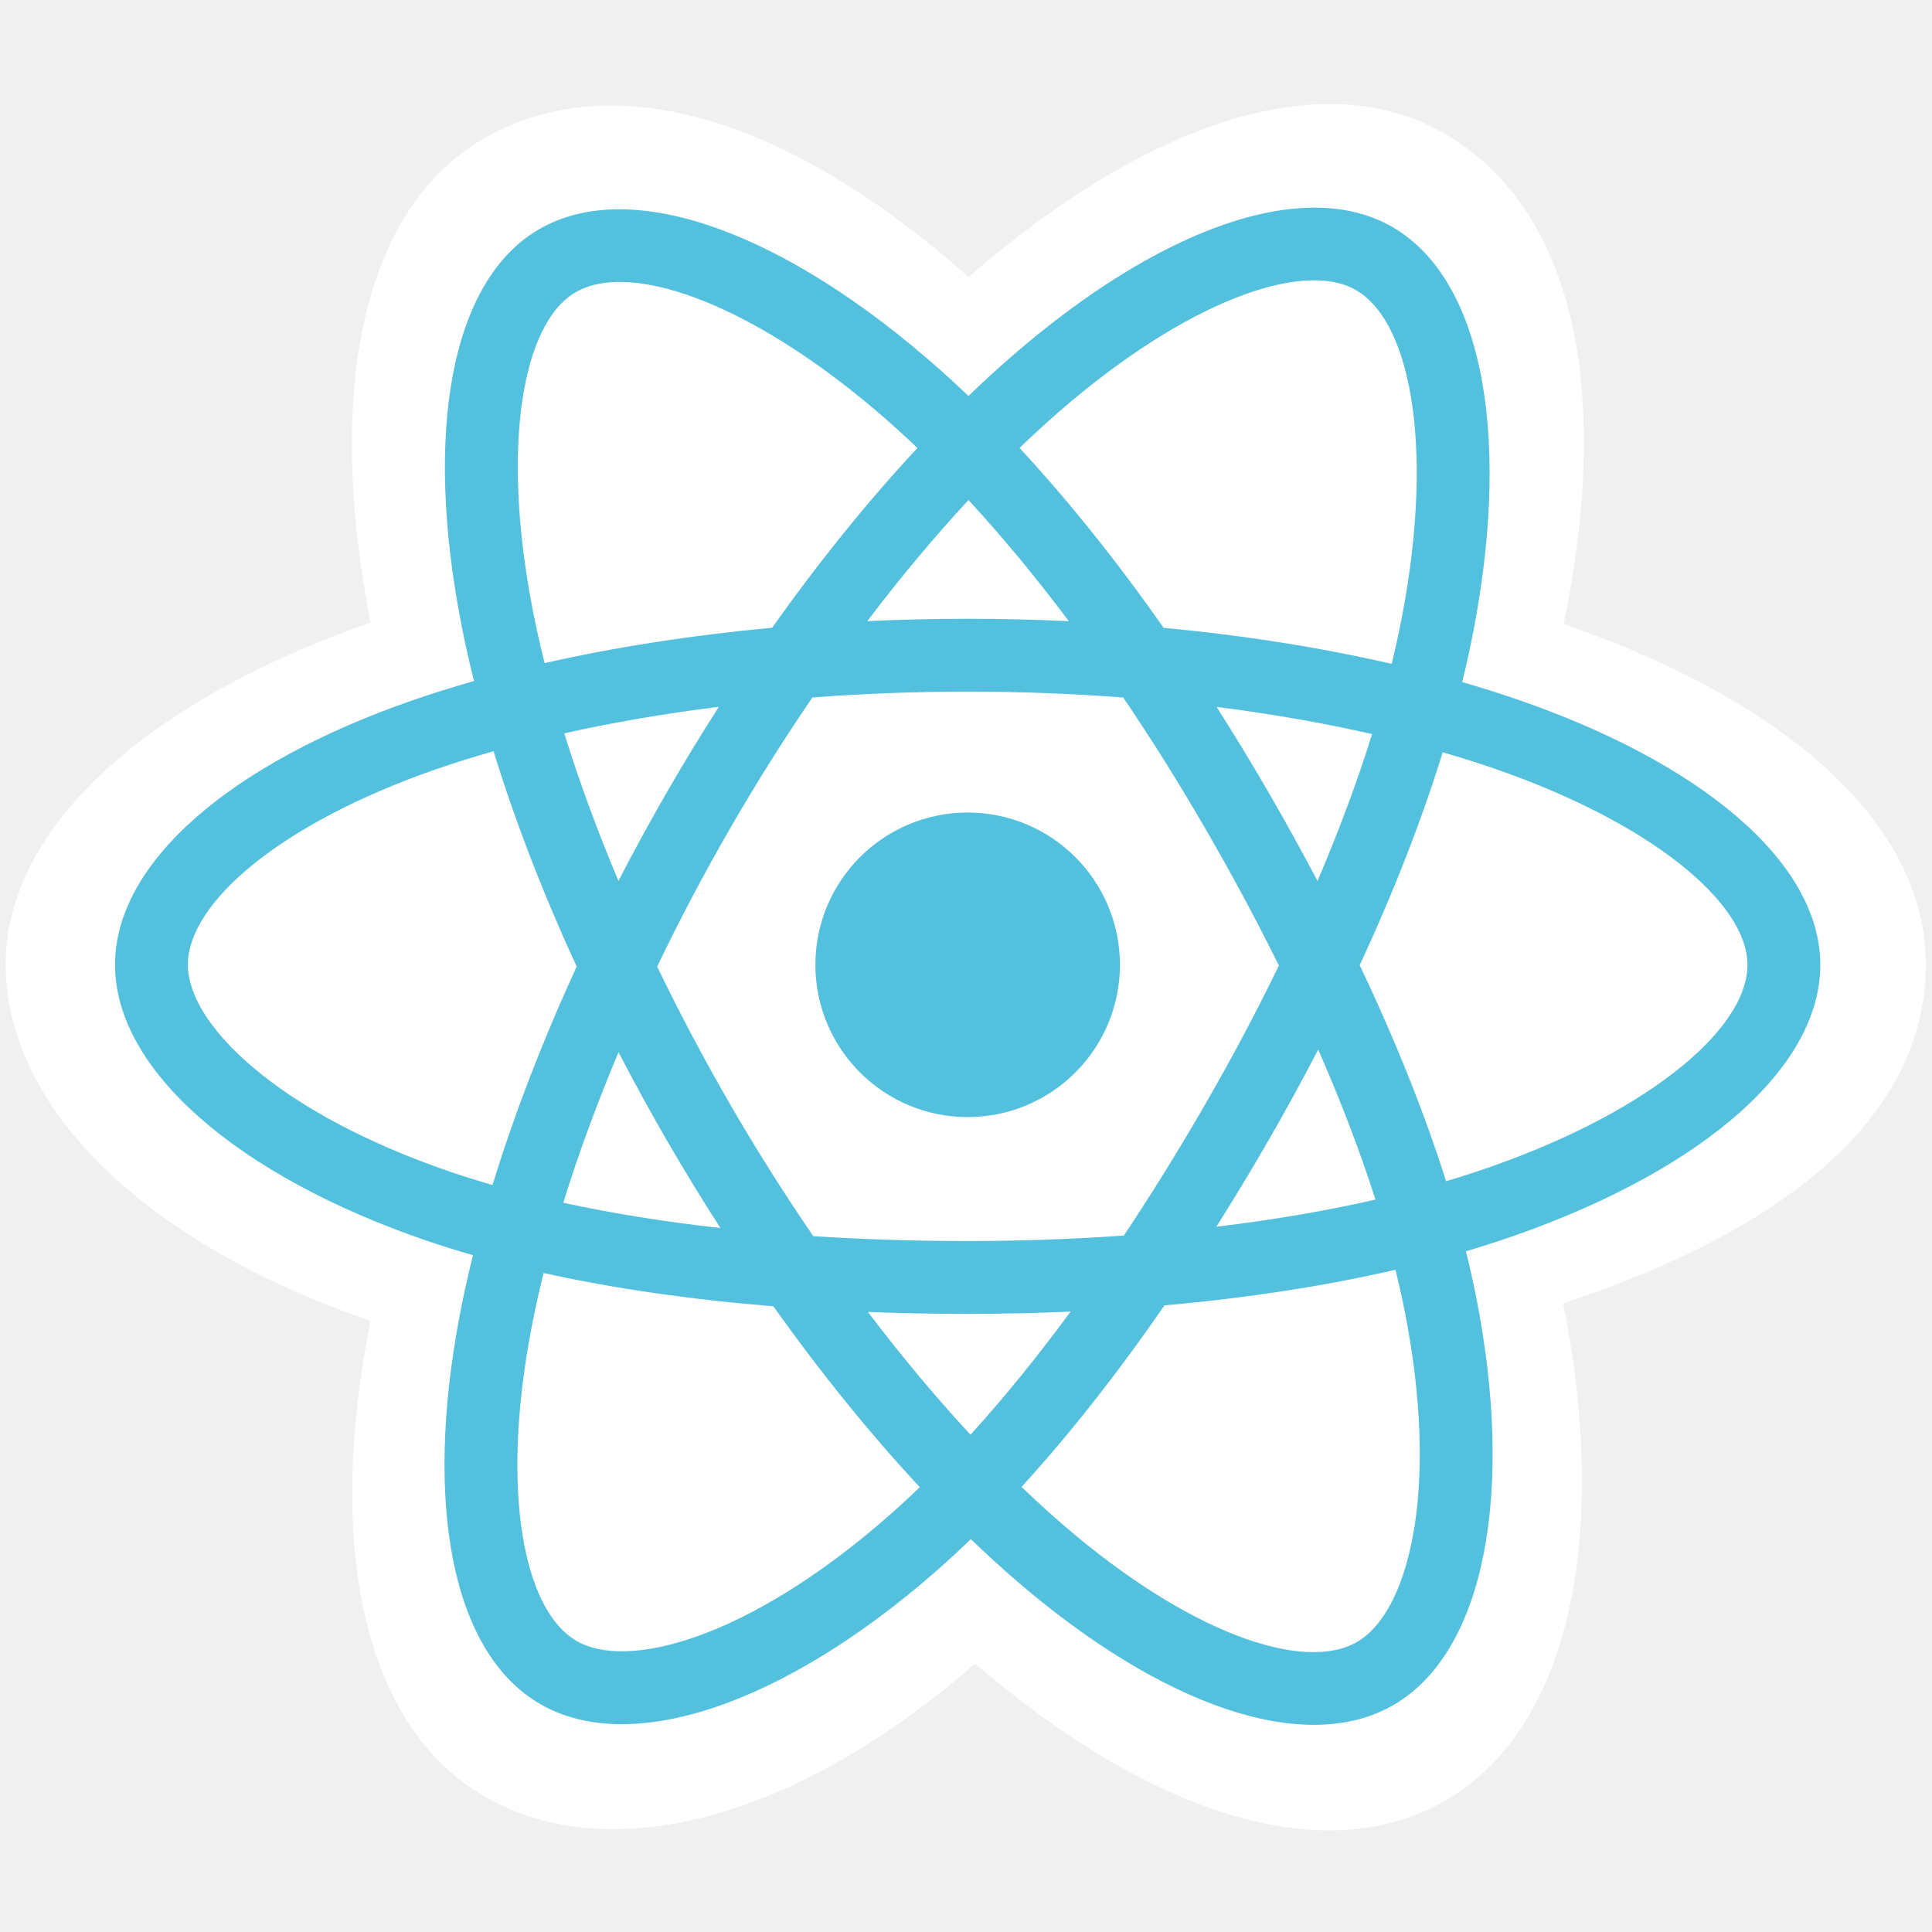
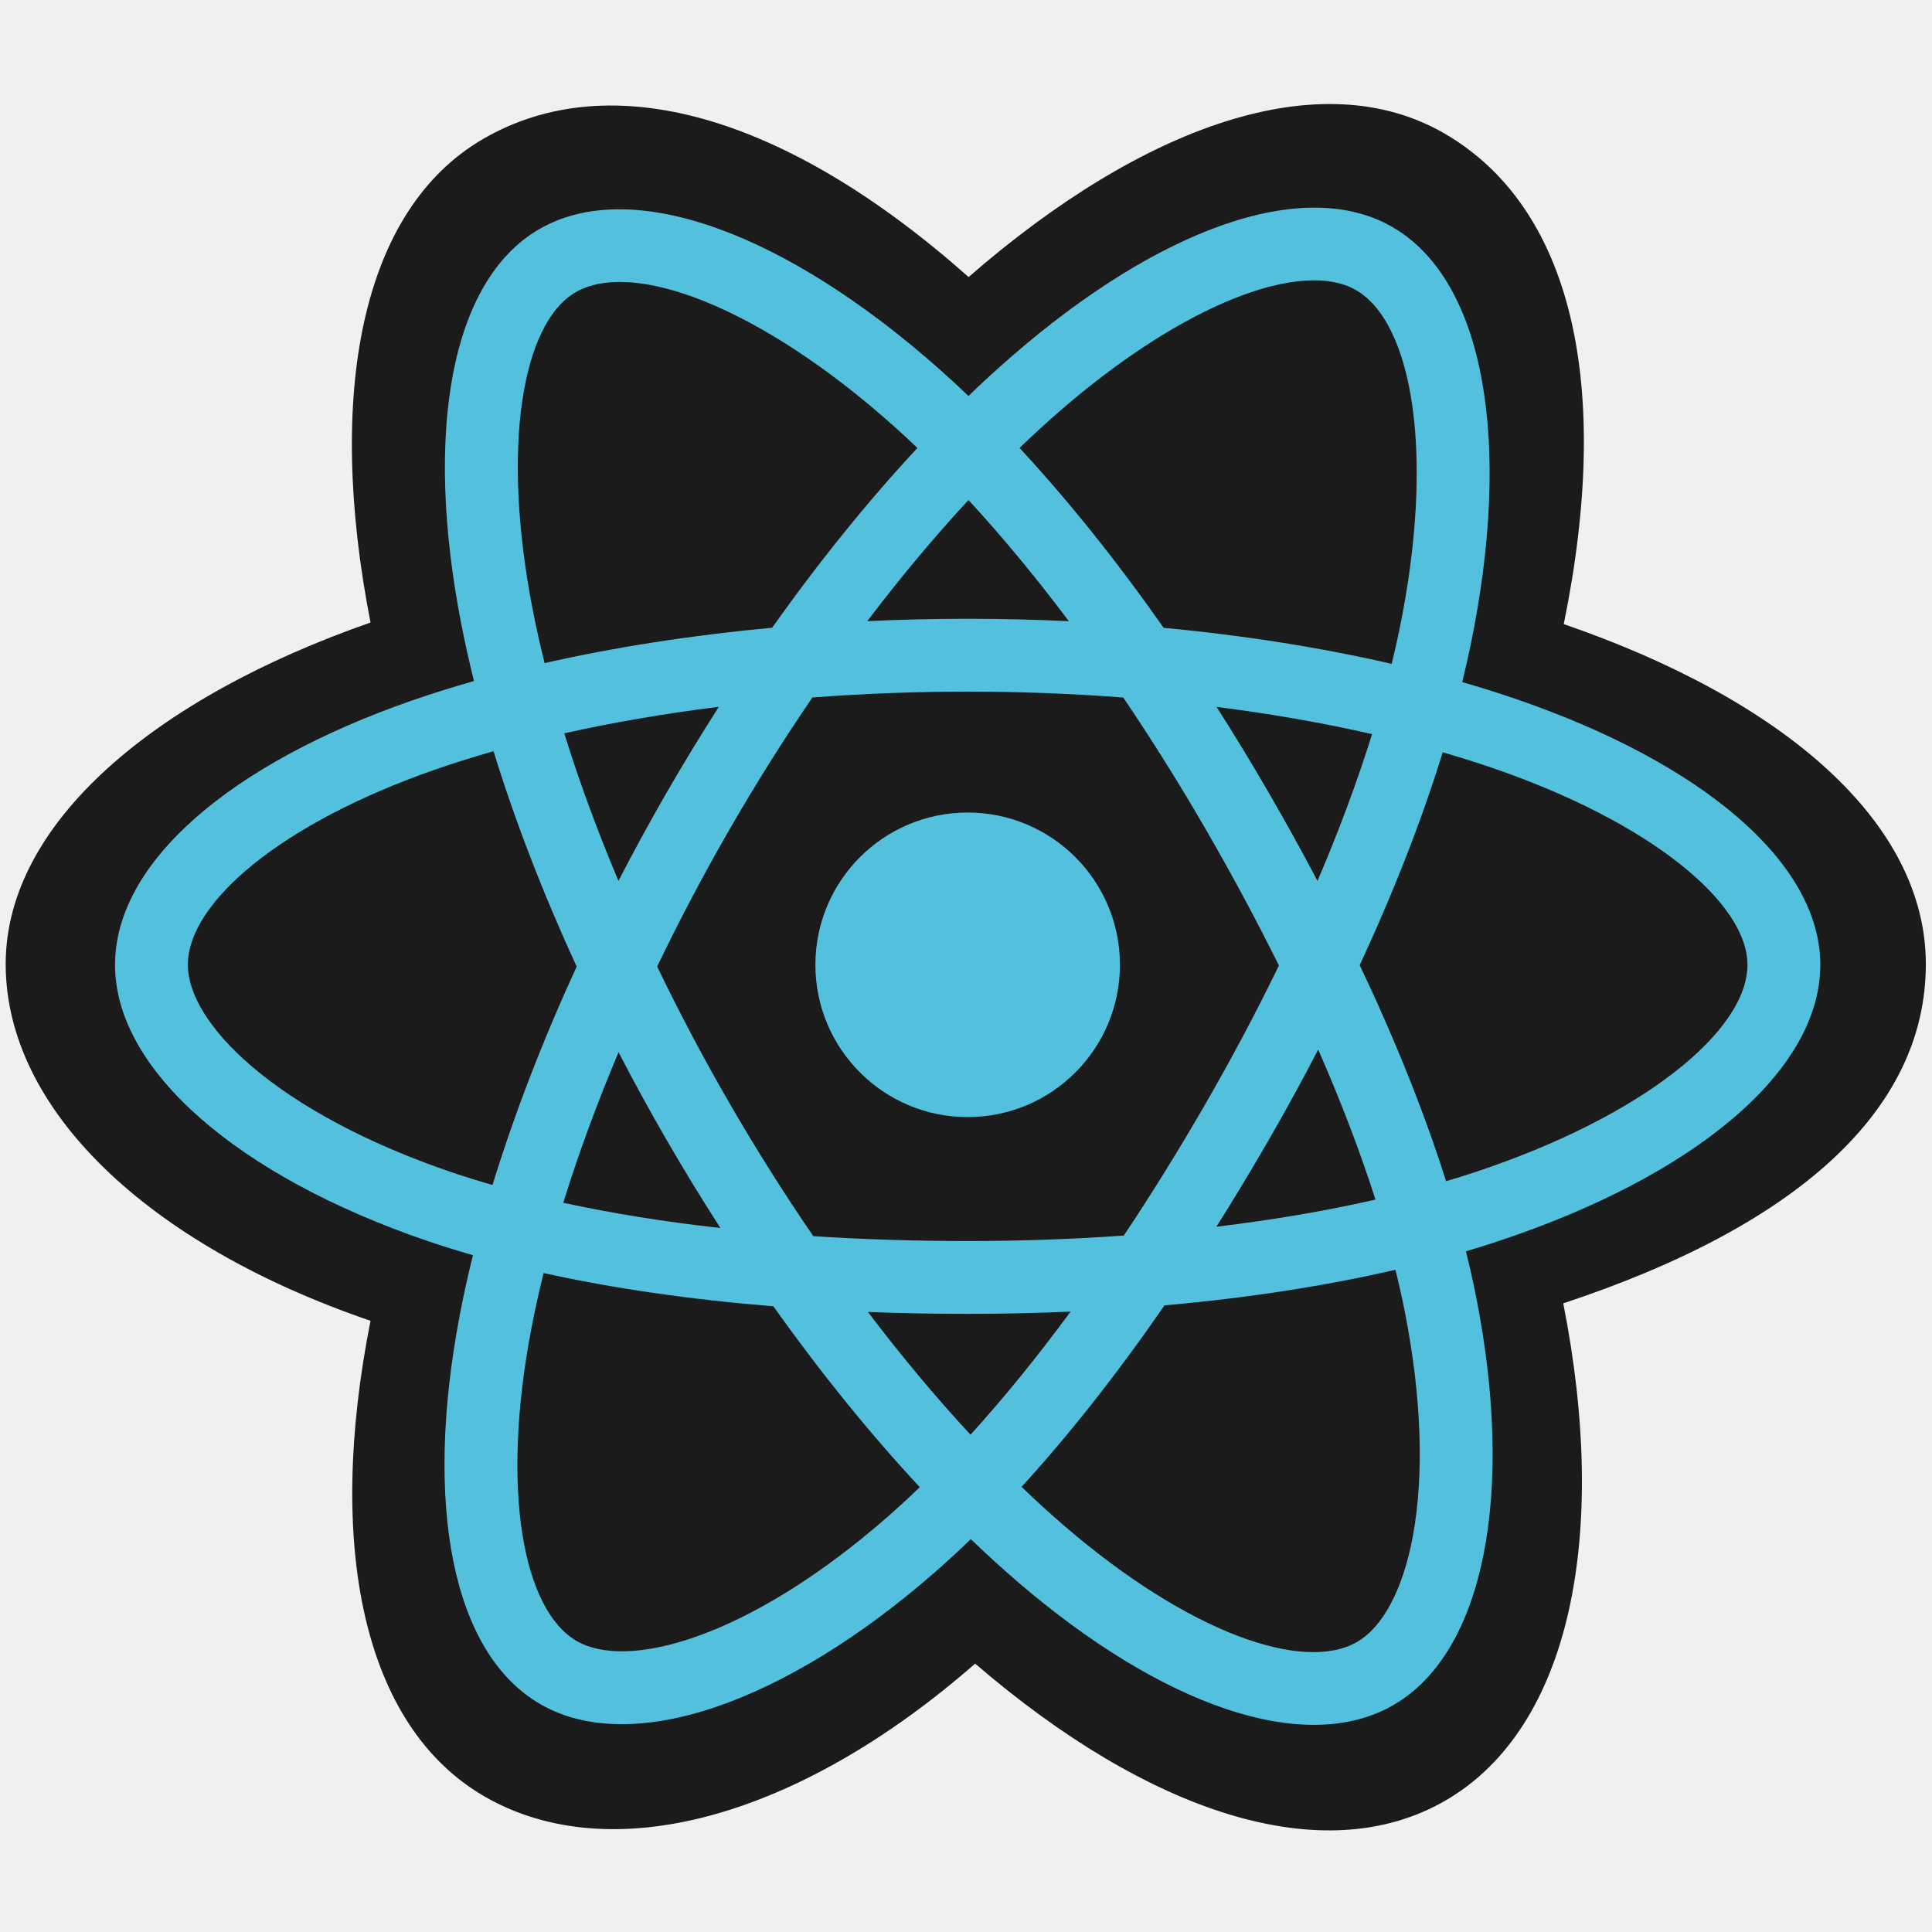
- <svg xmlns="http://www.w3.org/2000/svg" width="120px" height="120px" viewBox="0 0 256 230" version="1.1" preserveAspectRatio="xMidYMid">
-   <path d="M0.754,114.75 C0.754,133.965 19.517,151.902 49.097,162.013 C43.19,191.75 48.039,215.719 64.233,225.058 C80.878,234.657 105.676,228.013 129.213,207.439 C152.156,227.182 175.344,234.952 191.523,225.586 C208.152,215.959 213.21,190.365 207.14,159.699 C237.95,149.513 255.184,134.218 255.184,114.75 C255.184,95.981 236.387,79.744 207.205,69.698 C213.74,37.765 208.203,14.378 191.338,4.653 C175.079,-4.723 151.622,3.449 128.342,23.709 C104.123,2.205 80.897,-4.361 64.049,5.392 C47.806,14.795 43.171,39.199 49.097,69.487 C20.515,79.452 0.754,96.057 0.754,114.75 Z" fill="#FFFFFF" />
+ <svg xmlns="http://www.w3.org/2000/svg" width="80px" height="80px" viewBox="0 0 256 230" version="1.1" preserveAspectRatio="xMidYMid">
+   <path d="M0.754,114.75 C0.754,133.965 19.517,151.902 49.097,162.013 C43.19,191.75 48.039,215.719 64.233,225.058 C80.878,234.657 105.676,228.013 129.213,207.439 C152.156,227.182 175.344,234.952 191.523,225.586 C208.152,215.959 213.21,190.365 207.14,159.699 C237.95,149.513 255.184,134.218 255.184,114.75 C255.184,95.981 236.387,79.744 207.205,69.698 C213.74,37.765 208.203,14.378 191.338,4.653 C175.079,-4.723 151.622,3.449 128.342,23.709 C104.123,2.205 80.897,-4.361 64.049,5.392 C47.806,14.795 43.171,39.199 49.097,69.487 C20.515,79.452 0.754,96.057 0.754,114.75 Z" fill="#1b1b1b" />
  <path d="M201.025,79.674 C198.681,78.867 196.252,78.104 193.751,77.382 C194.162,75.704 194.539,74.049 194.875,72.421 C200.381,45.693 196.781,24.162 184.487,17.073 C172.7,10.275 153.422,17.363 133.952,34.306 C132.08,35.936 130.202,37.661 128.326,39.469 C127.075,38.273 125.827,37.117 124.582,36.011 C104.177,17.893 83.724,10.259 71.443,17.368 C59.667,24.185 56.179,44.427 61.136,69.757 C61.614,72.204 62.174,74.702 62.806,77.242 C59.912,78.064 57.117,78.94 54.443,79.872 C30.521,88.212 15.243,101.284 15.243,114.842 C15.243,128.846 31.644,142.891 56.561,151.408 C58.527,152.08 60.568,152.716 62.67,153.319 C61.988,156.066 61.394,158.759 60.896,161.385 C56.17,186.275 59.861,206.038 71.606,212.813 C83.737,219.808 104.097,212.618 123.923,195.288 C125.49,193.918 127.062,192.465 128.638,190.942 C130.68,192.909 132.719,194.77 134.746,196.515 C153.95,213.04 172.916,219.713 184.651,212.92 C196.77,205.904 200.709,184.673 195.595,158.842 C195.205,156.869 194.75,154.854 194.24,152.803 C195.67,152.38 197.073,151.944 198.442,151.49 C224.346,142.908 241.199,129.033 241.199,114.842 C241.199,101.235 225.429,88.075 201.025,79.674 L201.025,79.674 L201.025,79.674 Z" fill="#53C1DE" />
-   <path d="M195.406,142.328 C194.171,142.737 192.903,143.132 191.611,143.515 C188.751,134.462 184.892,124.835 180.169,114.89 C184.676,105.18 188.386,95.677 191.166,86.682 C193.477,87.351 195.721,88.057 197.883,88.801 C218.792,95.999 231.547,106.642 231.547,114.842 C231.547,123.577 217.772,134.917 195.406,142.328 L195.406,142.328 L195.406,142.328 Z M186.126,160.717 C188.387,172.139 188.71,182.466 187.212,190.539 C185.866,197.793 183.16,202.629 179.814,204.566 C172.693,208.688 157.465,203.33 141.042,189.198 C139.159,187.578 137.263,185.848 135.36,184.017 C141.727,177.054 148.09,168.959 154.301,159.968 C165.224,158.999 175.544,157.414 184.903,155.251 C185.364,157.11 185.773,158.934 186.126,160.717 L186.126,160.717 L186.126,160.717 Z M92.277,203.854 C85.319,206.311 79.778,206.381 76.429,204.45 C69.301,200.339 66.338,184.471 70.38,163.185 C70.843,160.747 71.394,158.243 72.029,155.683 C81.285,157.73 91.53,159.203 102.479,160.091 C108.731,168.888 115.278,176.974 121.876,184.055 C120.435,185.446 118.999,186.771 117.571,188.019 C108.804,195.683 100.019,201.119 92.277,203.854 L92.277,203.854 L92.277,203.854 Z M59.683,142.274 C48.665,138.508 39.566,133.614 33.329,128.273 C27.725,123.474 24.895,118.709 24.895,114.842 C24.895,106.615 37.162,96.12 57.621,88.987 C60.103,88.122 62.702,87.306 65.398,86.54 C68.226,95.737 71.935,105.353 76.411,115.077 C71.877,124.946 68.115,134.715 65.26,144.02 C63.338,143.468 61.475,142.886 59.683,142.274 L59.683,142.274 L59.683,142.274 Z M70.609,67.903 C66.362,46.201 69.182,29.83 76.279,25.722 C83.838,21.346 100.554,27.586 118.172,43.229 C119.298,44.229 120.429,45.276 121.563,46.358 C114.998,53.408 108.511,61.433 102.314,70.179 C91.687,71.164 81.515,72.746 72.162,74.865 C71.574,72.499 71.053,70.175 70.609,67.903 L70.609,67.903 L70.609,67.903 Z M168.076,91.971 C165.84,88.109 163.545,84.338 161.205,80.67 C168.414,81.582 175.322,82.792 181.808,84.272 C179.861,90.513 177.434,97.039 174.576,103.729 C172.527,99.838 170.359,95.914 168.076,91.971 L168.076,91.971 L168.076,91.971 Z M128.329,53.257 C132.781,58.08 137.24,63.466 141.626,69.309 C137.206,69.1 132.732,68.992 128.221,68.992 C123.753,68.992 119.312,69.098 114.92,69.303 C119.31,63.514 123.807,58.136 128.329,53.257 L128.329,53.257 L128.329,53.257 Z M88.327,92.037 C86.094,95.91 83.966,99.812 81.949,103.722 C79.138,97.055 76.733,90.5 74.769,84.17 C81.216,82.727 88.091,81.548 95.254,80.653 C92.881,84.355 90.567,88.153 88.327,92.037 L88.327,92.037 L88.327,92.037 Z M95.46,149.72 C88.059,148.894 81.081,147.775 74.636,146.372 C76.631,139.93 79.089,133.234 81.96,126.424 C83.982,130.331 86.119,134.234 88.366,138.116 L88.366,138.116 C90.655,142.07 93.026,145.943 95.46,149.72 L95.46,149.72 L95.46,149.72 Z M128.596,177.109 C124.021,172.172 119.458,166.712 115.001,160.839 C119.327,161.009 123.738,161.095 128.221,161.095 C132.827,161.095 137.38,160.992 141.861,160.792 C137.461,166.771 133.018,172.24 128.596,177.109 L128.596,177.109 L128.596,177.109 Z M174.668,126.077 C177.689,132.961 180.234,139.621 182.256,145.954 C175.704,147.449 168.631,148.653 161.178,149.547 C163.524,145.83 165.839,141.995 168.115,138.049 C170.416,134.058 172.602,130.06 174.668,126.077 L174.668,126.077 L174.668,126.077 Z M159.753,133.227 C156.221,139.351 152.595,145.198 148.914,150.716 C142.209,151.196 135.281,151.443 128.221,151.443 C121.19,151.443 114.35,151.224 107.763,150.797 C103.934,145.206 100.229,139.342 96.719,133.28 L96.72,133.28 C93.219,127.234 89.998,121.137 87.079,115.074 C89.997,108.997 93.21,102.893 96.69,96.858 L96.69,96.86 C100.179,90.809 103.852,84.973 107.646,79.418 C114.366,78.91 121.257,78.644 128.221,78.644 L128.221,78.644 C135.217,78.644 142.116,78.912 148.834,79.424 C152.571,84.939 156.218,90.756 159.721,96.807 C163.264,102.927 166.519,108.99 169.462,114.937 C166.528,120.986 163.281,127.11 159.753,133.227 L159.753,133.227 L159.753,133.227 Z M179.666,25.435 C187.232,29.799 190.175,47.396 185.421,70.473 C185.118,71.945 184.776,73.445 184.405,74.965 C175.031,72.802 164.851,71.192 154.193,70.192 C147.984,61.351 141.551,53.313 135.092,46.354 C136.829,44.684 138.563,43.091 140.289,41.588 C156.971,27.07 172.562,21.339 179.666,25.435 L179.666,25.435 L179.666,25.435 Z" fill="#FFFFFF" />
+   <path d="M195.406,142.328 C194.171,142.737 192.903,143.132 191.611,143.515 C188.751,134.462 184.892,124.835 180.169,114.89 C184.676,105.18 188.386,95.677 191.166,86.682 C193.477,87.351 195.721,88.057 197.883,88.801 C218.792,95.999 231.547,106.642 231.547,114.842 C231.547,123.577 217.772,134.917 195.406,142.328 L195.406,142.328 L195.406,142.328 Z M186.126,160.717 C188.387,172.139 188.71,182.466 187.212,190.539 C185.866,197.793 183.16,202.629 179.814,204.566 C172.693,208.688 157.465,203.33 141.042,189.198 C139.159,187.578 137.263,185.848 135.36,184.017 C141.727,177.054 148.09,168.959 154.301,159.968 C165.224,158.999 175.544,157.414 184.903,155.251 C185.364,157.11 185.773,158.934 186.126,160.717 L186.126,160.717 L186.126,160.717 Z M92.277,203.854 C85.319,206.311 79.778,206.381 76.429,204.45 C69.301,200.339 66.338,184.471 70.38,163.185 C70.843,160.747 71.394,158.243 72.029,155.683 C81.285,157.73 91.53,159.203 102.479,160.091 C108.731,168.888 115.278,176.974 121.876,184.055 C120.435,185.446 118.999,186.771 117.571,188.019 C108.804,195.683 100.019,201.119 92.277,203.854 L92.277,203.854 L92.277,203.854 Z M59.683,142.274 C48.665,138.508 39.566,133.614 33.329,128.273 C27.725,123.474 24.895,118.709 24.895,114.842 C24.895,106.615 37.162,96.12 57.621,88.987 C60.103,88.122 62.702,87.306 65.398,86.54 C68.226,95.737 71.935,105.353 76.411,115.077 C71.877,124.946 68.115,134.715 65.26,144.02 C63.338,143.468 61.475,142.886 59.683,142.274 L59.683,142.274 L59.683,142.274 Z M70.609,67.903 C66.362,46.201 69.182,29.83 76.279,25.722 C83.838,21.346 100.554,27.586 118.172,43.229 C119.298,44.229 120.429,45.276 121.563,46.358 C114.998,53.408 108.511,61.433 102.314,70.179 C91.687,71.164 81.515,72.746 72.162,74.865 C71.574,72.499 71.053,70.175 70.609,67.903 L70.609,67.903 L70.609,67.903 Z M168.076,91.971 C165.84,88.109 163.545,84.338 161.205,80.67 C168.414,81.582 175.322,82.792 181.808,84.272 C179.861,90.513 177.434,97.039 174.576,103.729 C172.527,99.838 170.359,95.914 168.076,91.971 L168.076,91.971 L168.076,91.971 Z M128.329,53.257 C132.781,58.08 137.24,63.466 141.626,69.309 C137.206,69.1 132.732,68.992 128.221,68.992 C123.753,68.992 119.312,69.098 114.92,69.303 C119.31,63.514 123.807,58.136 128.329,53.257 L128.329,53.257 L128.329,53.257 Z M88.327,92.037 C86.094,95.91 83.966,99.812 81.949,103.722 C79.138,97.055 76.733,90.5 74.769,84.17 C81.216,82.727 88.091,81.548 95.254,80.653 C92.881,84.355 90.567,88.153 88.327,92.037 L88.327,92.037 L88.327,92.037 Z M95.46,149.72 C88.059,148.894 81.081,147.775 74.636,146.372 C76.631,139.93 79.089,133.234 81.96,126.424 C83.982,130.331 86.119,134.234 88.366,138.116 L88.366,138.116 C90.655,142.07 93.026,145.943 95.46,149.72 L95.46,149.72 L95.46,149.72 Z M128.596,177.109 C124.021,172.172 119.458,166.712 115.001,160.839 C119.327,161.009 123.738,161.095 128.221,161.095 C132.827,161.095 137.38,160.992 141.861,160.792 C137.461,166.771 133.018,172.24 128.596,177.109 L128.596,177.109 L128.596,177.109 Z M174.668,126.077 C177.689,132.961 180.234,139.621 182.256,145.954 C175.704,147.449 168.631,148.653 161.178,149.547 C163.524,145.83 165.839,141.995 168.115,138.049 C170.416,134.058 172.602,130.06 174.668,126.077 L174.668,126.077 L174.668,126.077 Z M159.753,133.227 C156.221,139.351 152.595,145.198 148.914,150.716 C142.209,151.196 135.281,151.443 128.221,151.443 C121.19,151.443 114.35,151.224 107.763,150.797 C103.934,145.206 100.229,139.342 96.719,133.28 L96.72,133.28 C93.219,127.234 89.998,121.137 87.079,115.074 C89.997,108.997 93.21,102.893 96.69,96.858 L96.69,96.86 C100.179,90.809 103.852,84.973 107.646,79.418 C114.366,78.91 121.257,78.644 128.221,78.644 L128.221,78.644 C135.217,78.644 142.116,78.912 148.834,79.424 C152.571,84.939 156.218,90.756 159.721,96.807 C163.264,102.927 166.519,108.99 169.462,114.937 C166.528,120.986 163.281,127.11 159.753,133.227 L159.753,133.227 L159.753,133.227 Z M179.666,25.435 C187.232,29.799 190.175,47.396 185.421,70.473 C185.118,71.945 184.776,73.445 184.405,74.965 C175.031,72.802 164.851,71.192 154.193,70.192 C147.984,61.351 141.551,53.313 135.092,46.354 C136.829,44.684 138.563,43.091 140.289,41.588 C156.971,27.07 172.562,21.339 179.666,25.435 L179.666,25.435 L179.666,25.435 Z" fill="#1b1b1b" />
  <path d="M128.221,94.665 C139.365,94.665 148.398,103.699 148.398,114.842 C148.398,125.986 139.365,135.02 128.221,135.02 C117.078,135.02 108.044,125.986 108.044,114.842 C108.044,103.699 117.078,94.665 128.221,94.665" fill="#53C1DE" />
</svg>
